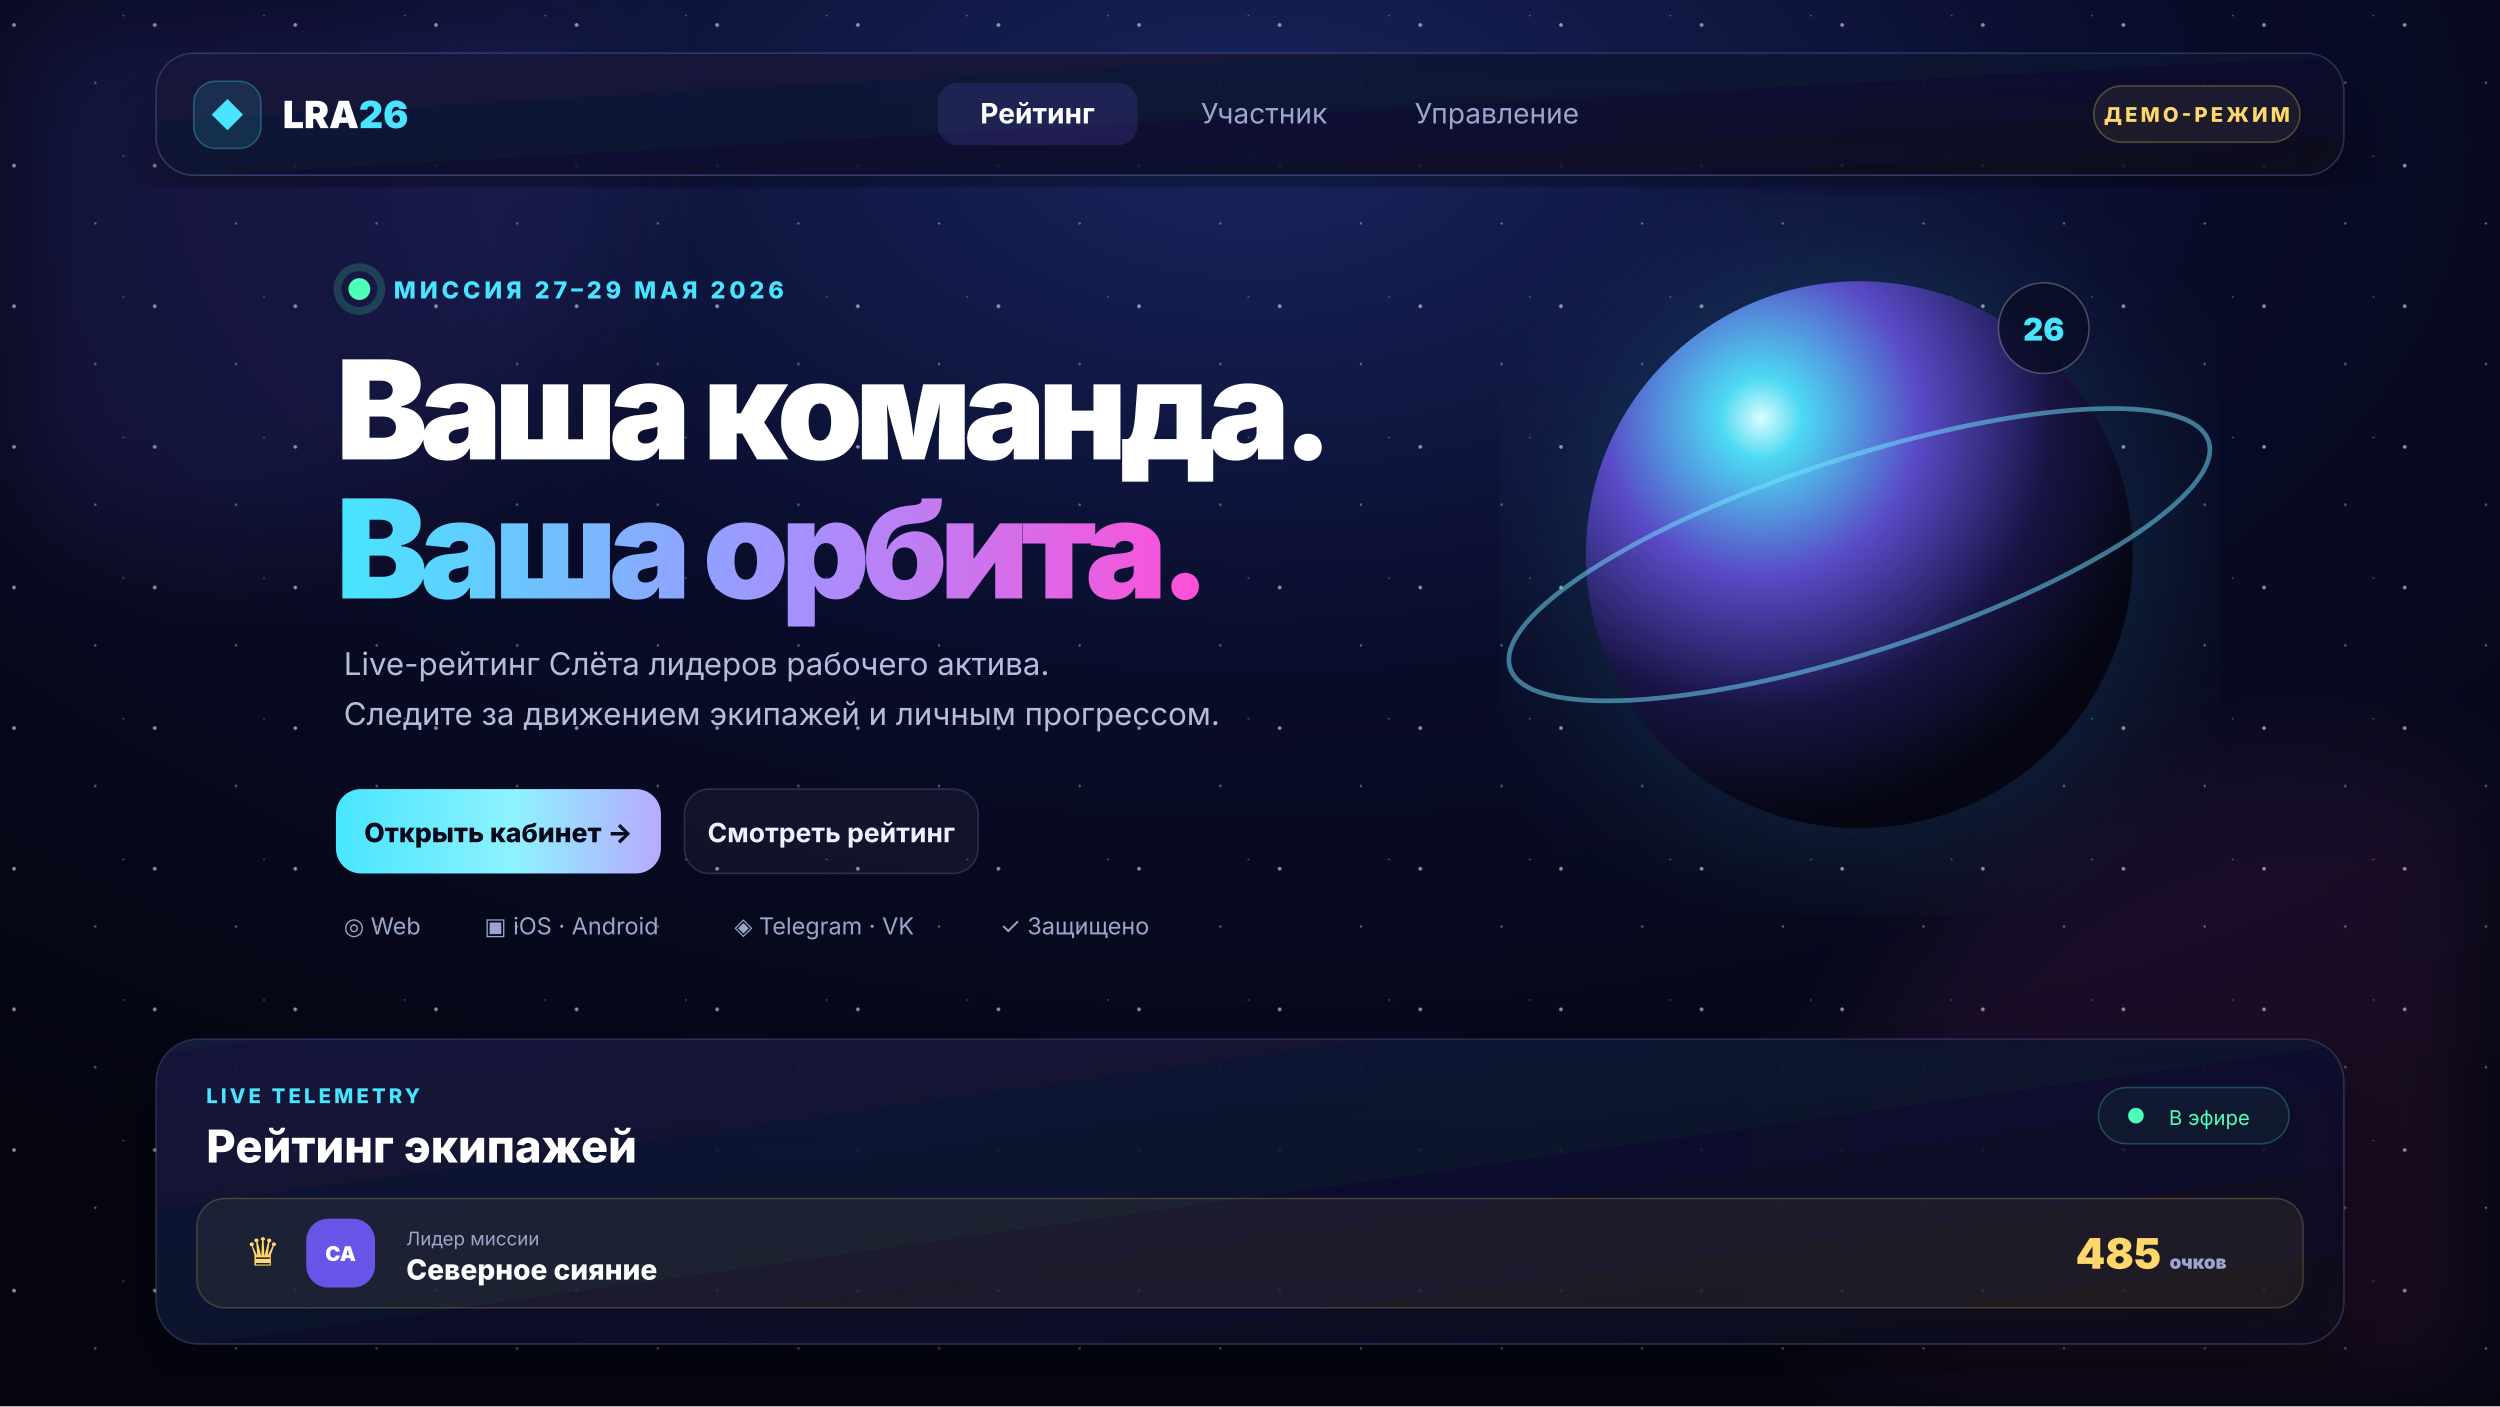
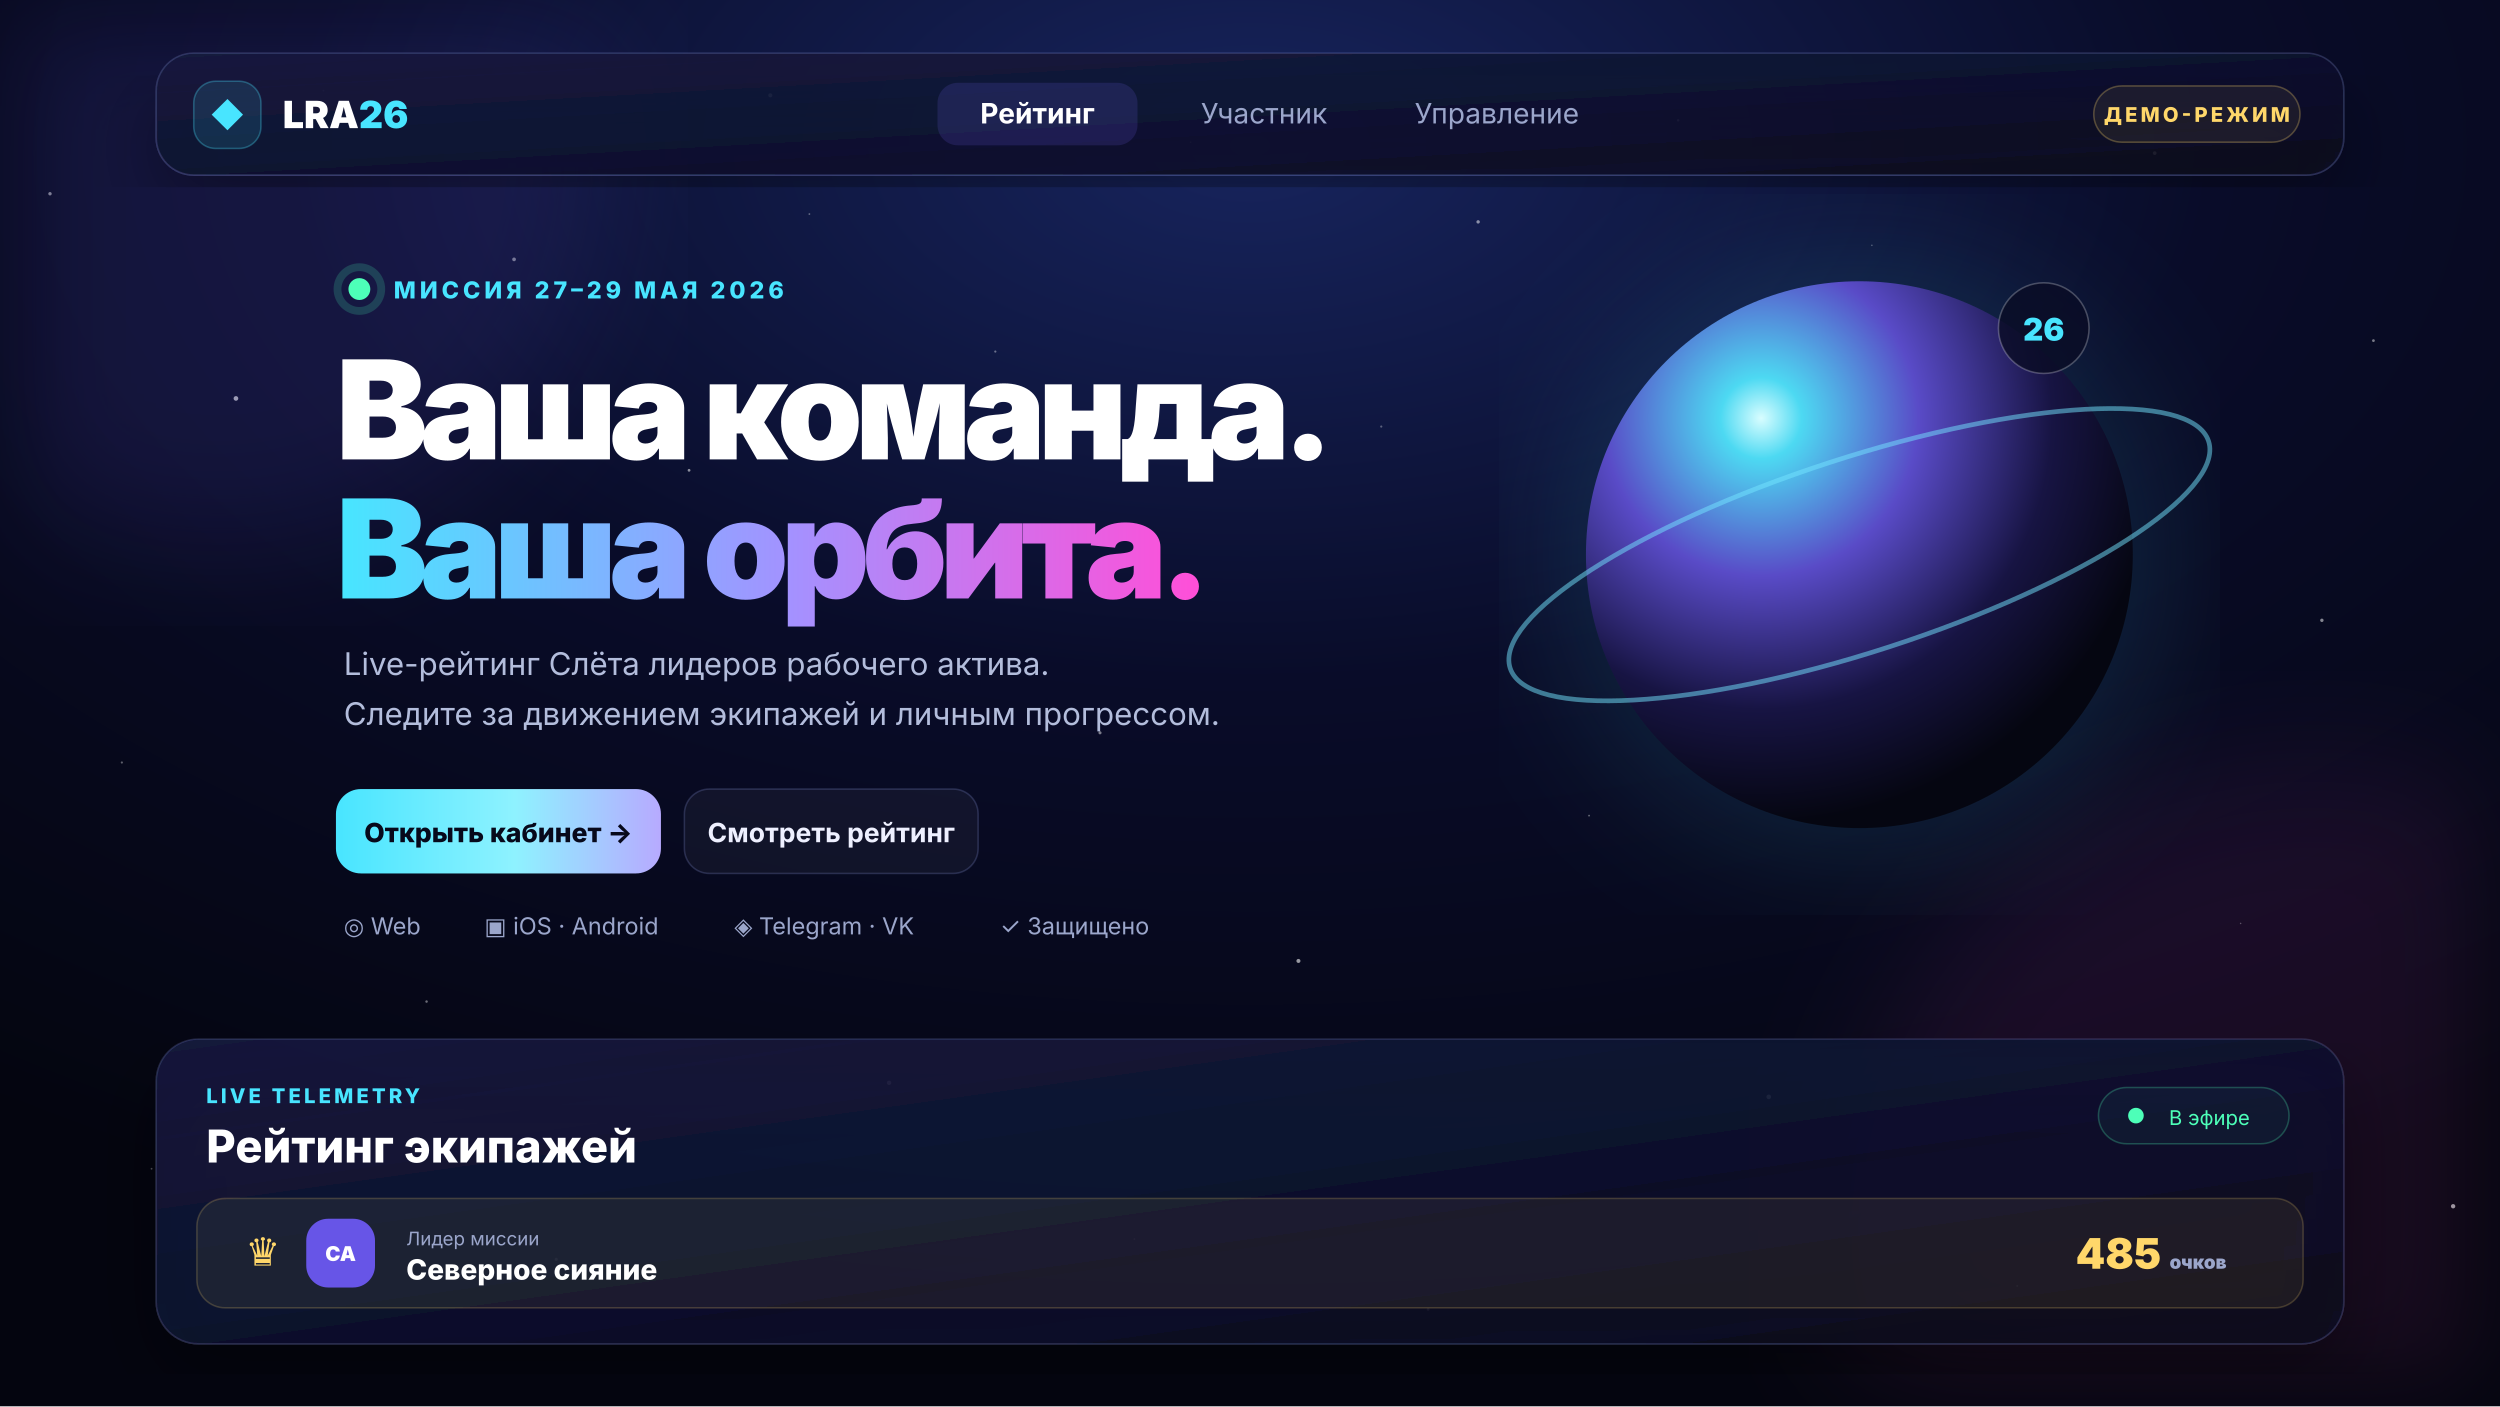
<svg xmlns="http://www.w3.org/2000/svg" width="1600" height="900" viewBox="0 0 1600 900">
  <defs>
    <radialGradient id="bg" cx="50%" cy="10%" r="85%">
      <stop stop-color="#17245d" />
      <stop offset=".45" stop-color="#090c29" />
      <stop offset="1" stop-color="#04050f" />
    </radialGradient>
    <radialGradient id="planet" cx="32%" cy="25%" r="74%">
      <stop stop-color="#d8fdff" />
      <stop offset=".1" stop-color="#4dd9f2" />
      <stop offset=".39" stop-color="#594bc7" />
      <stop offset=".72" stop-color="#171443" />
      <stop offset="1" stop-color="#050611" />
    </radialGradient>
    <linearGradient id="title" x1="0" x2="1">
      <stop stop-color="#48e5ff" />
      <stop offset=".52" stop-color="#a392ff" />
      <stop offset="1" stop-color="#ff4fd8" />
    </linearGradient>
    <linearGradient id="button" x1="0" x2="1">
      <stop stop-color="#48e5ff" />
      <stop offset=".55" stop-color="#8ef2ff" />
      <stop offset="1" stop-color="#b7aaff" />
    </linearGradient>
    <linearGradient id="glass" x1="0" y1="0" x2="1" y2="1">
      <stop stop-color="#151a3e" stop-opacity=".92" />
      <stop offset="1" stop-color="#080a20" stop-opacity=".82" />
    </linearGradient>
    <filter id="blur">
      <feGaussianBlur stdDeviation="42" />
    </filter>
    <filter id="shadow">
      <feDropShadow dx="0" dy="22" stdDeviation="25" flood-opacity=".4" />
    </filter>
-     <pattern id="stars" width="90" height="90" patternUnits="userSpaceOnUse">
-       <circle cx="9" cy="16" r="1.2" fill="#fff" opacity=".55" />
-       <circle cx="61" cy="53" r=".8" fill="#fff" opacity=".35" />
-       <circle cx="79" cy="10" r=".6" fill="#fff" opacity=".3" />
-     </pattern>
    <style>.ui{font-family:Inter,-apple-system,BlinkMacSystemFont,"Segoe UI",sans-serif}.muted{fill:#9ba6cb}.small{font-size:18px}.tiny{font-size:14px}.bold{font-weight:800}</style>
  </defs>
  <rect width="1600" height="900" fill="url(#bg)" />
-   <rect width="1600" height="900" fill="url(#stars)" />
+   <g fill="#fff">
+     <circle cx="32" cy="124" r="1.1" opacity=".48" />
+     <circle cx="78" cy="488" r=".7" opacity=".35" />
+     <circle cx="151" cy="255" r="1.5" opacity=".62" />
+     <circle cx="207" cy="58" r=".6" opacity=".31" />
+     <circle cx="273" cy="641" r=".8" opacity=".41" />
+     <circle cx="329" cy="166" r="1.2" opacity=".44" />
+     <circle cx="394" cy="511" r=".5" opacity=".3" />
+     <circle cx="441" cy="301" r=".9" opacity=".53" />
+     <circle cx="518" cy="137" r=".6" opacity=".35" />
+     <circle cx="569" cy="693" r="1.4" opacity=".56" />
+     <circle cx="637" cy="225" r=".7" opacity=".39" />
+     <circle cx="704" cy="469" r="1" opacity=".46" />
+     <circle cx="762" cy="91" r=".5" opacity=".28" />
+     <circle cx="831" cy="615" r="1.3" opacity=".58" />
+     <circle cx="884" cy="273" r=".7" opacity=".32" />
+     <circle cx="946" cy="142" r="1.1" opacity=".51" />
+     <circle cx="1017" cy="522" r=".6" opacity=".38" />
+     <circle cx="1074" cy="77" r=".8" opacity=".42" />
+     <circle cx="1132" cy="702" r="1.5" opacity=".6" />
+     <circle cx="1198" cy="157" r=".5" opacity=".33" />
+     <circle cx="1256" cy="489" r="1" opacity=".49" />
+     <circle cx="1312" cy="301" r=".7" opacity=".37" />
+     <circle cx="1379" cy="98" r="1.2" opacity=".57" />
+     <circle cx="1434" cy="591" r=".5" opacity=".3" />
+     <circle cx="1519" cy="218" r=".9" opacity=".45" />
+     <circle cx="1570" cy="772" r="1.4" opacity=".59" />
+     <circle cx="97" cy="748" r=".6" opacity=".32" />
+     <circle cx="356" cy="806" r="1" opacity=".48" />
+     <circle cx="493" cy="61" r="1.3" opacity=".54" />
+     <circle cx="726" cy="793" r=".6" opacity=".34" />
+     <circle cx="914" cy="838" r=".9" opacity=".43" />
+     <circle cx="1109" cy="416" r="1.2" opacity=".52" />
+     <circle cx="1291" cy="823" r=".6" opacity=".36" />
+     <circle cx="1486" cy="397" r="1.1" opacity=".5" />
+   </g>
  <circle cx="140" cy="100" r="250" fill="#7967ff" opacity=".11" filter="url(#blur)" />
  <circle cx="1480" cy="790" r="300" fill="#ff4fd8" opacity=".08" filter="url(#blur)" />
  <g class="ui">
    <rect x="100" y="34" width="1400" height="78" rx="24" fill="url(#glass)" stroke="#a2b0ff" stroke-opacity=".2" filter="url(#shadow)" />
    <rect x="124" y="52" width="43" height="43" rx="14" fill="#48e5ff" fill-opacity=".12" stroke="#48e5ff" stroke-opacity=".3" />
    <text x="145.5" y="81" text-anchor="middle" font-size="21" fill="#48e5ff">◆</text>
    <text x="181" y="82" font-size="24" fill="#fff" font-weight="850">LRA<tspan fill="#48e5ff">26</tspan>
    </text>
    <g class="small">
      <rect x="600" y="53" width="128" height="40" rx="13" fill="#7967ff" fill-opacity=".15" />
      <text x="664" y="79" text-anchor="middle" fill="#fff" font-weight="700">Рейтинг</text>
      <text x="809" y="79" text-anchor="middle" class="muted">Участник</text>
      <text x="958" y="79" text-anchor="middle" class="muted">Управление</text>
    </g>
    <rect x="1340" y="55" width="132" height="36" rx="18" fill="#ffd76a" fill-opacity=".07" stroke="#ffd76a" stroke-opacity=".28" />
    <text x="1406" y="78" text-anchor="middle" font-size="13" fill="#ffd76a" font-weight="800" letter-spacing="2">ДЕМО-РЕЖИМ</text>
    <circle cx="230" cy="185" r="7" fill="#4dffb8" />
    <circle cx="230" cy="185" r="14" fill="none" stroke="#4dffb8" stroke-opacity=".18" stroke-width="5" />
    <text x="252" y="191" font-size="15" fill="#48e5ff" font-weight="800" letter-spacing="2.5">МИССИЯ 27–29 МАЯ 2026</text>
    <text x="215" y="294" font-size="88" fill="#fff" font-weight="850" letter-spacing="-5">Ваша команда.</text>
    <text x="215" y="383" font-size="88" fill="url(#title)" font-weight="850" letter-spacing="-5">Ваша орбита.</text>
    <text x="220" y="432" font-size="20" fill="#b3bddc">Live-рейтинг Слёта лидеров рабочего актива.</text>
    <text x="220" y="464" font-size="20" fill="#b3bddc">Следите за движением экипажей и личным прогрессом.</text>
    <rect x="215" y="505" width="208" height="54" rx="16" fill="url(#button)" />
    <text x="319" y="539" text-anchor="middle" font-size="17" fill="#07091b" font-weight="800">Открыть кабинет  →</text>
    <rect x="438" y="505" width="188" height="54" rx="16" fill="#fff" fill-opacity=".04" stroke="#a2b0ff" stroke-opacity=".2" />
    <text x="532" y="539" text-anchor="middle" font-size="17" fill="#eef0ff" font-weight="750">Смотреть рейтинг</text>
    <text x="220" y="598" font-size="15" class="muted">◎  Web</text>
    <text x="310" y="598" font-size="15" class="muted">▣  iOS · Android</text>
    <text x="470" y="598" font-size="15" class="muted">◈  Telegram · VK</text>
    <text x="640" y="598" font-size="15" class="muted">✓  Защищено</text>
    <circle cx="1190" cy="355" r="192" fill="#48e5ff" opacity=".12" filter="url(#blur)" />
    <circle cx="1190" cy="355" r="175" fill="url(#planet)" />
    <ellipse cx="1190" cy="355" rx="235" ry="62" fill="none" stroke="#75e6ff" stroke-opacity=".5" stroke-width="3" transform="rotate(-18 1190 355)" />
    <circle cx="1308" cy="210" r="29" fill="#090c25" fill-opacity=".8" stroke="#fff" stroke-opacity=".25" />
    <text x="1308" y="218" text-anchor="middle" font-size="20" fill="#48e5ff" font-weight="900">26</text>
    <rect x="100" y="665" width="1400" height="195" rx="27" fill="url(#glass)" stroke="#a2b0ff" stroke-opacity=".18" filter="url(#shadow)" />
    <text x="132" y="706" font-size="13" fill="#48e5ff" font-weight="800" letter-spacing="2">LIVE TELEMETRY</text>
    <text x="132" y="744" font-size="29" fill="#fff" font-weight="800">Рейтинг экипажей</text>
    <rect x="1343" y="696" width="122" height="36" rx="18" fill="#4dffb8" fill-opacity=".05" stroke="#4dffb8" stroke-opacity=".25" />
    <circle cx="1367" cy="714" r="5" fill="#4dffb8" />
    <text x="1414" y="720" text-anchor="middle" font-size="13" fill="#4dffb8">В эфире</text>
    <rect x="126" y="767" width="1348" height="70" rx="18" fill="#ffd76a" fill-opacity=".07" stroke="#ffd76a" stroke-opacity=".2" />
    <text x="157" y="810" font-size="25" fill="#ffd76a">♛</text>
    <rect x="196" y="780" width="44" height="44" rx="14" fill="#6755e7" />
    <text x="218" y="807" text-anchor="middle" font-size="13" fill="#fff" font-weight="900">СА</text>
    <text x="260" y="797" font-size="12" class="muted">Лидер миссии</text>
    <text x="260" y="819" font-size="18" fill="#fff" font-weight="800">Северное сияние</text>
    <text x="1425" y="812" text-anchor="end" font-size="27" fill="#ffd76a" font-weight="850">485 <tspan font-size="12" class="muted">очков</tspan>
    </text>
  </g>
</svg>
